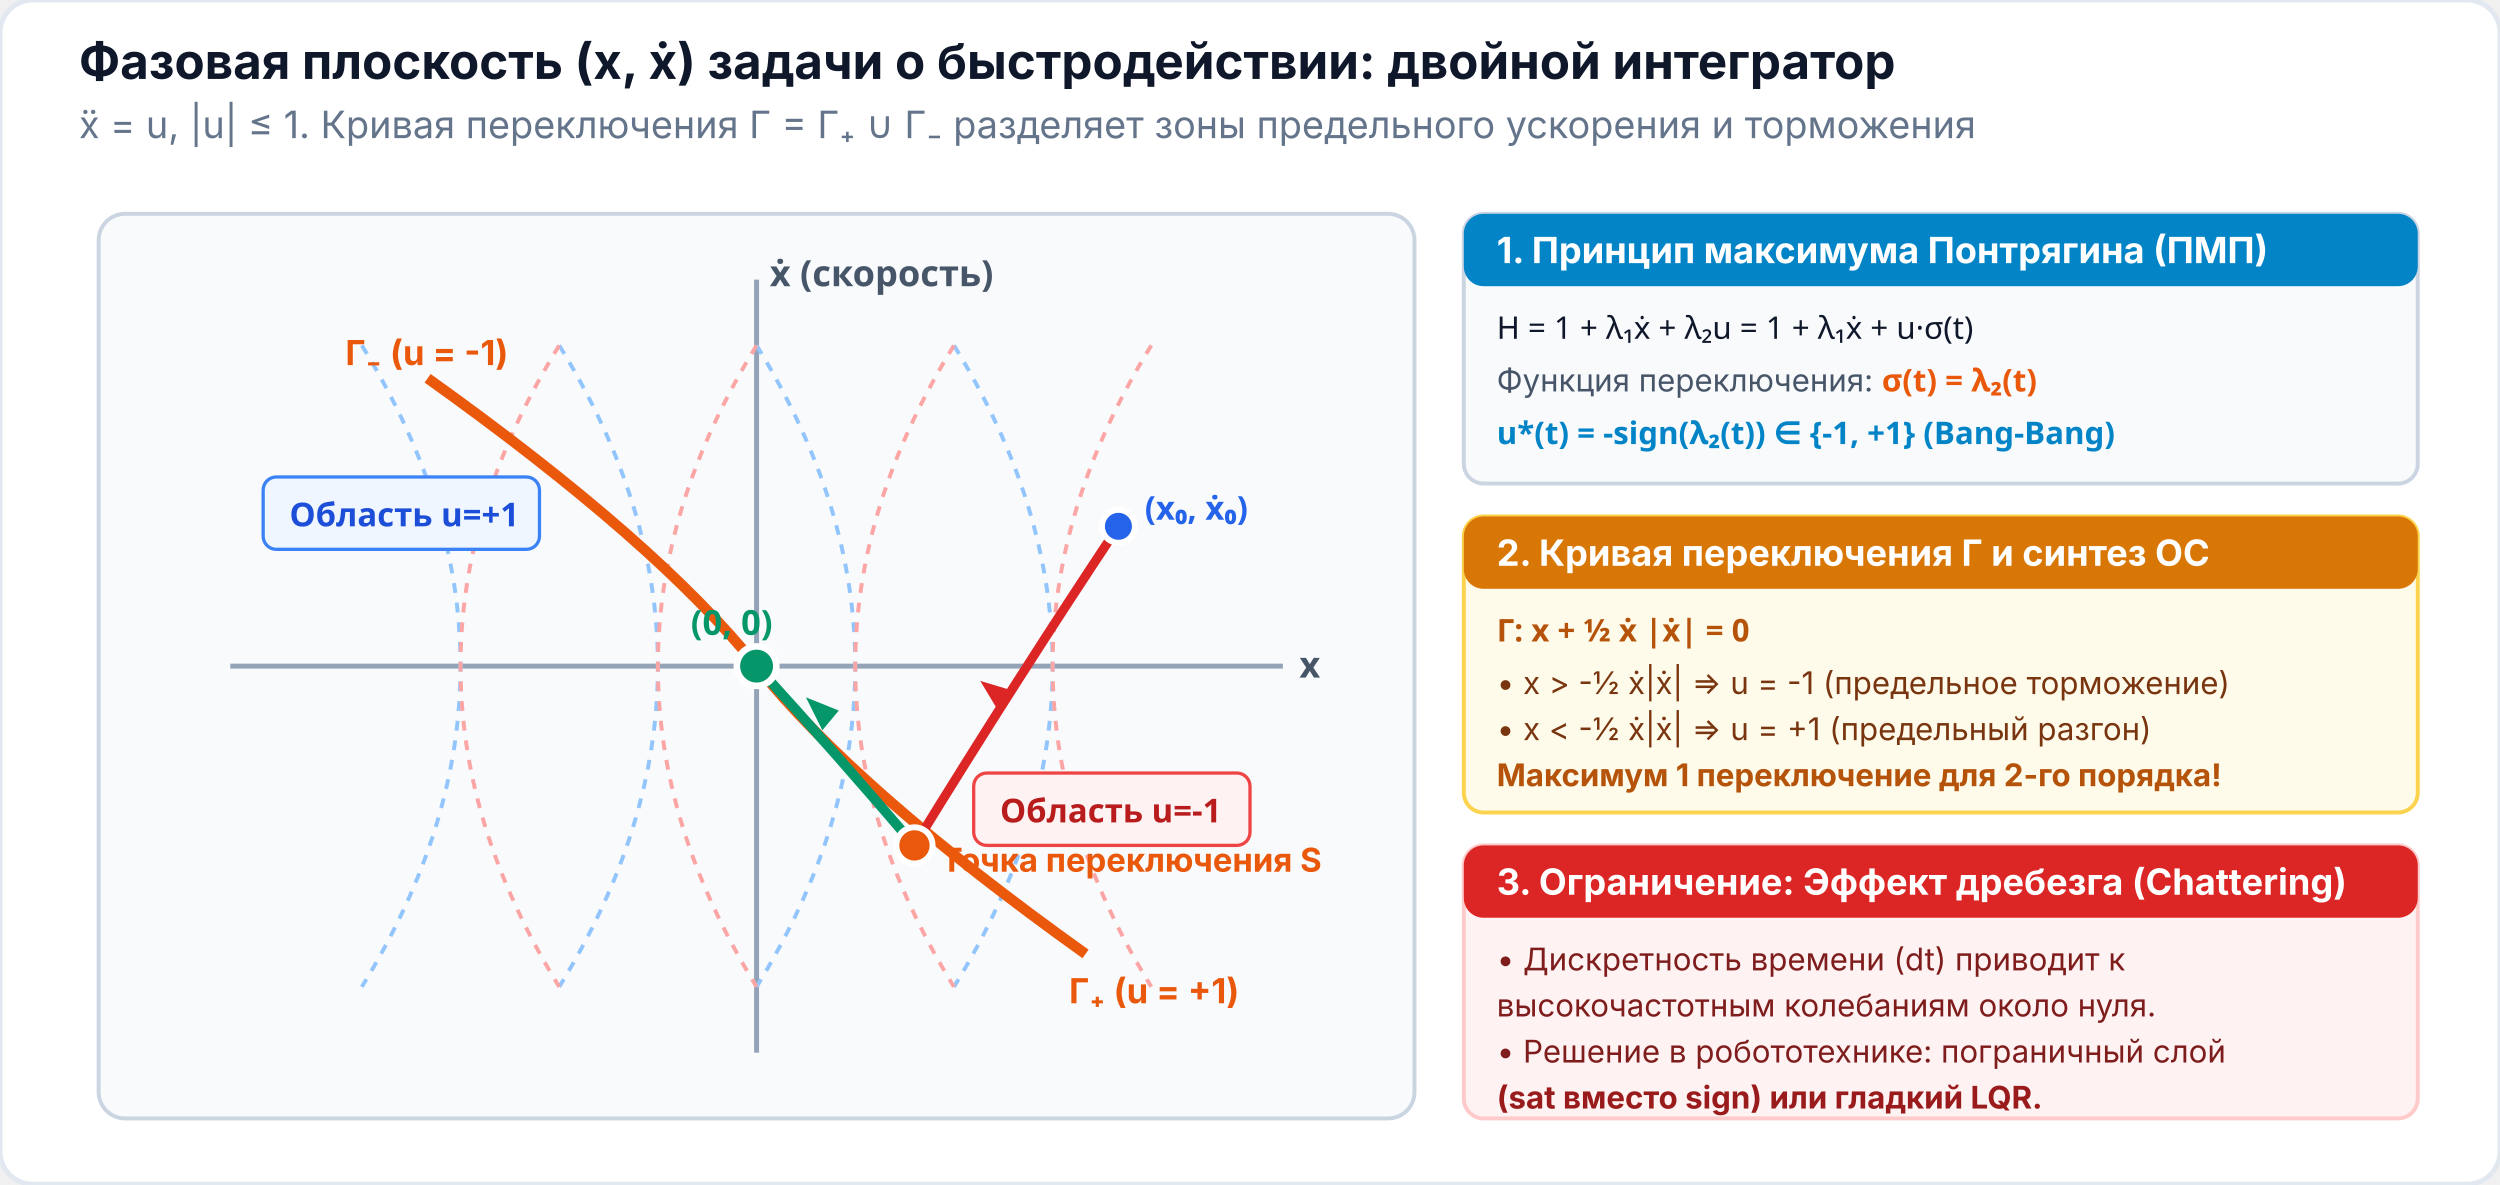
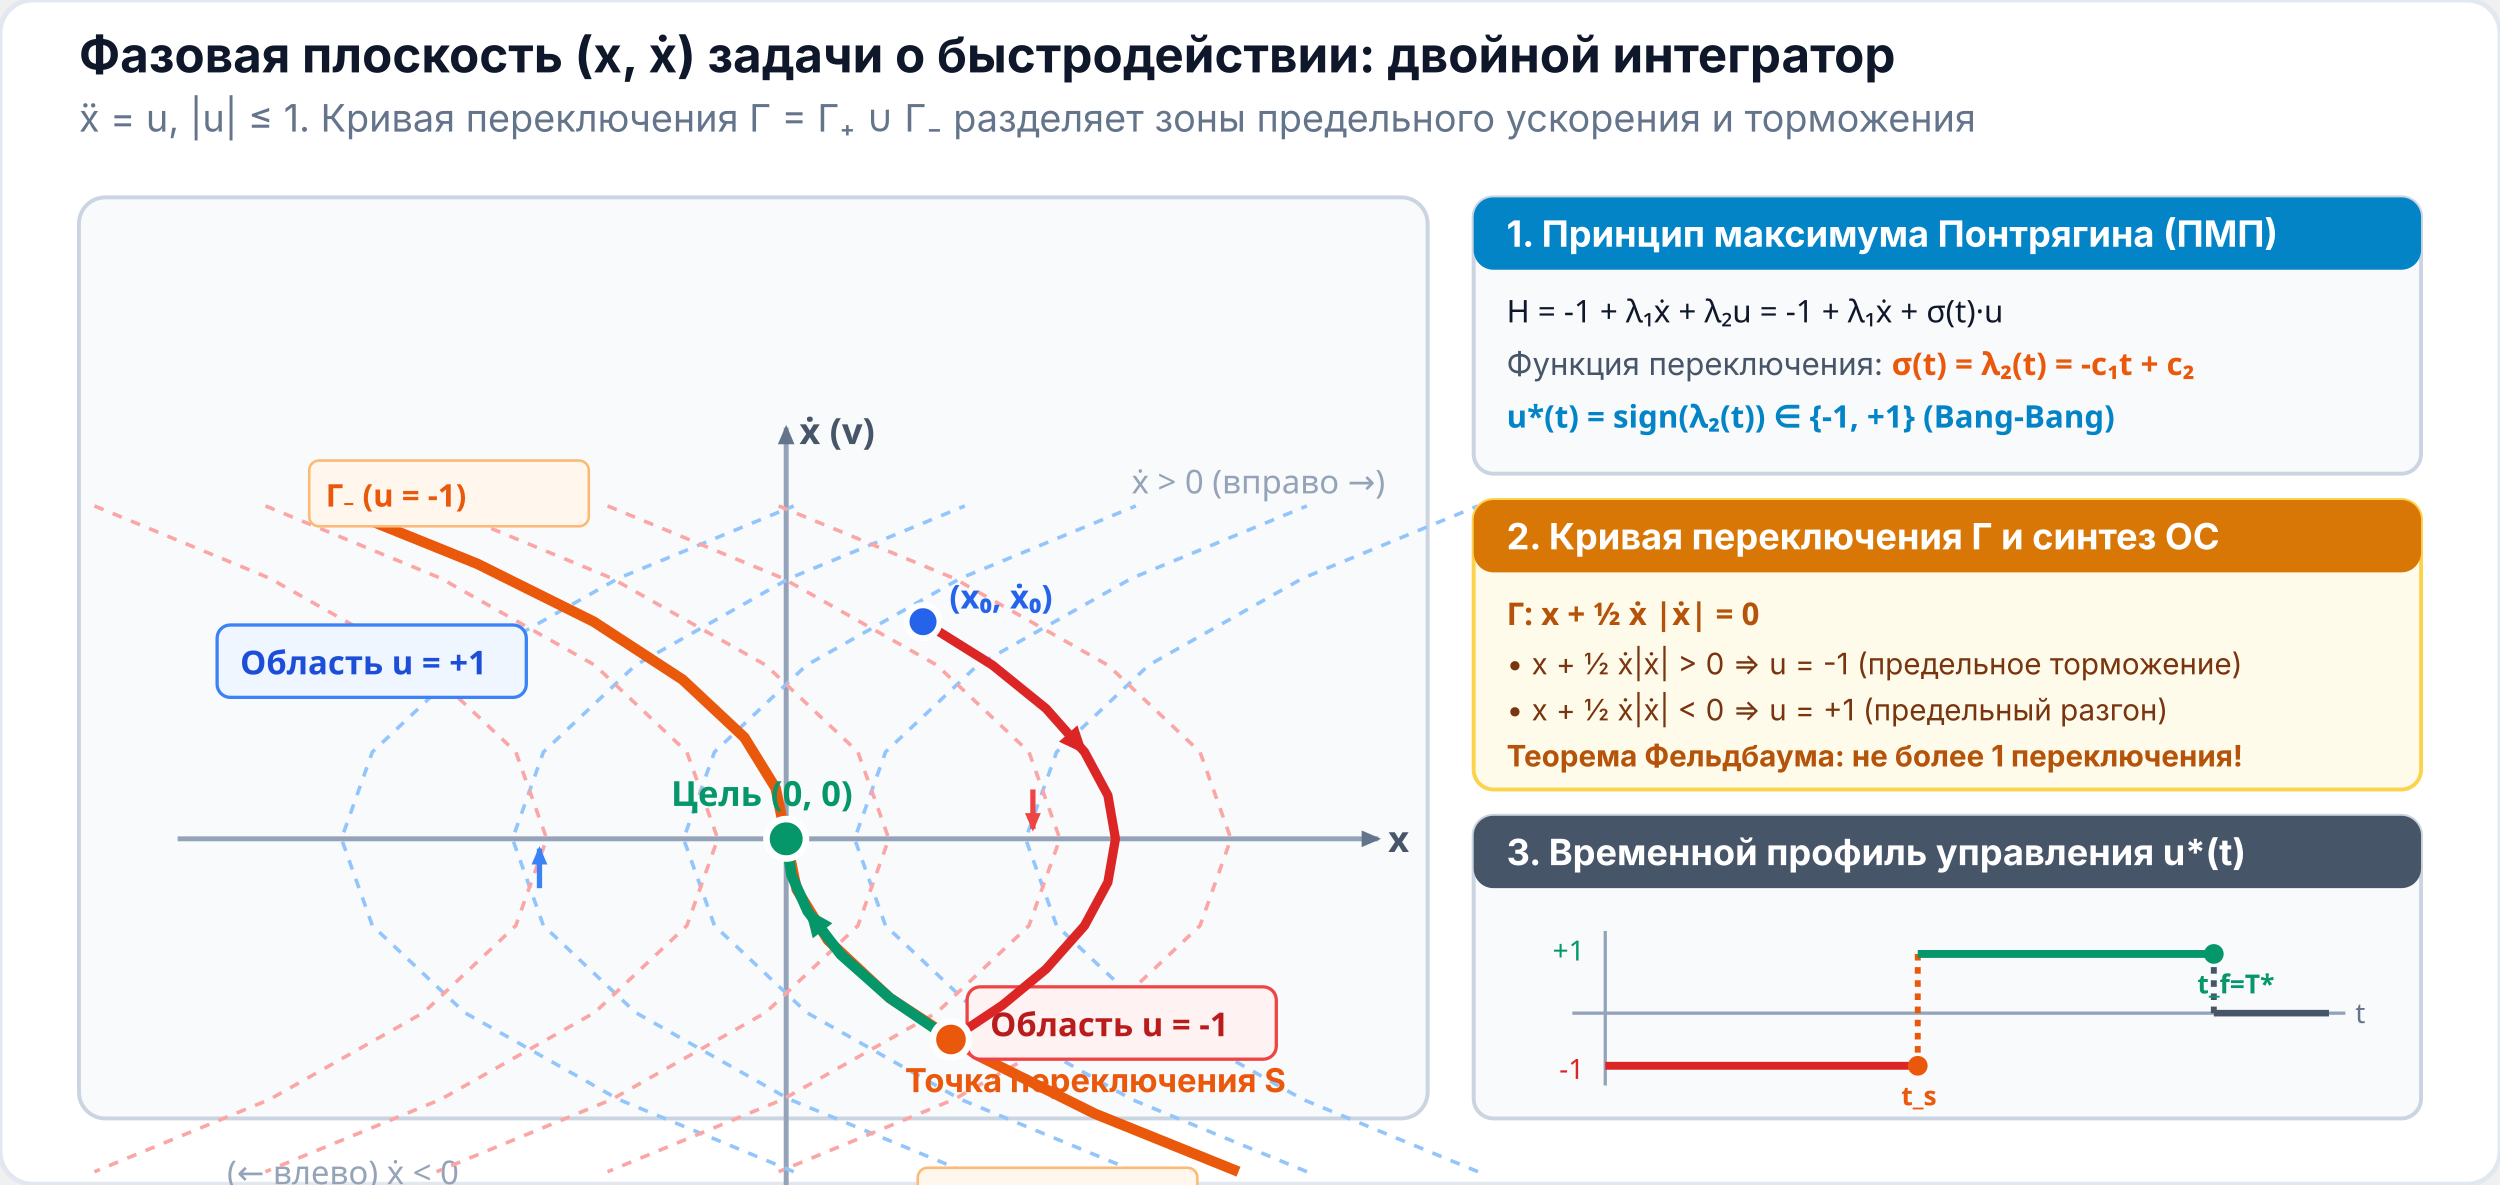
<svg xmlns="http://www.w3.org/2000/svg" viewBox="0 0 760 360" width="100%" height="100%">
+   <defs>
+     <marker id="arr-blue" viewBox="0 0 8 8" refX="6" refY="4" markerWidth="4" markerHeight="4" orient="auto">
+       <path d="M0,1 L7,4 L0,7 z" fill="#3b82f6" />
+     </marker>
+     <marker id="arr-red" viewBox="0 0 8 8" refX="6" refY="4" markerWidth="4" markerHeight="4" orient="auto">
+       <path d="M0,1 L7,4 L0,7 z" fill="#ef4444" />
+     </marker>
+     <marker id="arr-traj1" viewBox="0 0 8 8" refX="6" refY="4" markerWidth="5" markerHeight="5" orient="auto">
+       <path d="M0,1 L7,4 L0,7 z" fill="#dc2626" />
+     </marker>
+     <marker id="arr-traj2" viewBox="0 0 8 8" refX="6" refY="4" markerWidth="5" markerHeight="5" orient="auto">
+       <path d="M0,1 L7,4 L0,7 z" fill="#059669" />
+     </marker>
+     <marker id="arr-axis" viewBox="0 0 8 8" refX="6" refY="4" markerWidth="4.5" markerHeight="4.5" orient="auto">
+       <path d="M0,1 L7,4 L0,7 z" fill="#64748b" />
+     </marker>
+   </defs>
  <rect width="100%" height="100%" rx="10" fill="#ffffff" stroke="#e2e8f0" stroke-width="1.5" />
-   <g transform="translate(24, 24)">
+   <g transform="translate(24, 22)">
    <text x="0" y="0" font-family="Inter, sans-serif" font-size="15" font-weight="700" fill="#0f172a">Фазовая плоскость (x, ẋ) задачи о быстродействии: двойной интегратор</text>
    <text x="0" y="18" font-family="Inter, sans-serif" font-size="11.5" fill="#64748b">ẍ = u, |u| ≤ 1. Кривая переключения Г = Г₊ ∪ Г₋ разделяет зоны предельного ускорения и торможения</text>
  </g>
-   <g transform="translate(30, 65)">
-     <rect width="400" height="275" rx="8" fill="#f8fafc" stroke="#cbd5e1" stroke-width="1.2" />
-     <line x1="40" y1="137.5" x2="360" y2="137.5" stroke="#94a3b8" stroke-width="1.5" />
-     <line x1="200" y1="20" x2="200" y2="255" stroke="#94a3b8" stroke-width="1.5" />
-     <text x="365" y="141" font-family="JetBrains Mono" font-size="11" font-weight="700" fill="#475569">x</text>
-     <text x="204" y="22" font-family="JetBrains Mono" font-size="11" font-weight="700" fill="#475569">ẋ (скорость)</text>
-     <path d="M 80,40 Q 140,137.5 80,235" stroke="#93c5fd" stroke-width="1.2" stroke-dasharray="3,3" fill="none" />
-     <path d="M 140,40 Q 200,137.5 140,235" stroke="#93c5fd" stroke-width="1.2" stroke-dasharray="3,3" fill="none" />
-     <path d="M 200,40 Q 260,137.5 200,235" stroke="#93c5fd" stroke-width="1.2" stroke-dasharray="3,3" fill="none" />
-     <path d="M 260,40 Q 320,137.5 260,235" stroke="#93c5fd" stroke-width="1.2" stroke-dasharray="3,3" fill="none" />
-     <path d="M 140,40 Q 80,137.5 140,235" stroke="#fca5a5" stroke-width="1.2" stroke-dasharray="3,3" fill="none" />
-     <path d="M 200,40 Q 140,137.5 200,235" stroke="#fca5a5" stroke-width="1.2" stroke-dasharray="3,3" fill="none" />
-     <path d="M 260,40 Q 200,137.5 260,235" stroke="#fca5a5" stroke-width="1.2" stroke-dasharray="3,3" fill="none" />
-     <path d="M 320,40 Q 260,137.5 320,235" stroke="#fca5a5" stroke-width="1.2" stroke-dasharray="3,3" fill="none" />
-     <path d="M 100,50 Q 170,100 200,137.5 Q 230,175 300,225" stroke="#ea580c" stroke-width="3.2" fill="none" />
-     <text x="75" y="46" font-family="Inter" font-size="10.5" font-weight="700" fill="#ea580c">Г₋ (u = -1)</text>
-     <text x="295" y="240" font-family="Inter" font-size="10.5" font-weight="700" fill="#ea580c">Г₊ (u = +1)</text>
-     <rect x="50" y="80" width="84" height="22" rx="4" fill="#eff6ff" stroke="#3b82f6" stroke-width="1" />
-     <text x="58" y="95" font-family="JetBrains Mono" font-size="10" font-weight="700" fill="#1d4ed8">Область u=+1</text>
-     <rect x="266" y="170" width="84" height="22" rx="4" fill="#fef2f2" stroke="#ef4444" stroke-width="1" />
-     <text x="274" y="185" font-family="JetBrains Mono" font-size="10" font-weight="700" fill="#b91c1c">Область u=-1</text>
-     <path d="M 310,95 Q 280,140 248,192" stroke="#dc2626" stroke-width="2.8" fill="none" />
-     <polygon points="274,152 268,142 278,145" fill="#dc2626" />
-     <path d="M 248,192 Q 225,165 200,137.5" stroke="#059669" stroke-width="3" fill="none" />
-     <polygon points="220,157 215,147 225,151" fill="#059669" />
-     <circle cx="310" cy="95" r="5" fill="#2563eb" stroke="#ffffff" stroke-width="1.8" />
-     <text x="318" y="93" font-family="JetBrains Mono" font-size="10" font-weight="700" fill="#2563eb">(x₀, ẋ₀)</text>
-     <circle cx="248" cy="192" r="5.5" fill="#ea580c" stroke="#ffffff" stroke-width="1.8" />
-     <text x="256" y="200" font-family="Inter" font-size="10" font-weight="700" fill="#ea580c">Точка переключения S</text>
-     <circle cx="200" cy="137.5" r="6" fill="#059669" stroke="#ffffff" stroke-width="2" />
-     <text x="180" y="128" font-family="JetBrains Mono" font-size="10.5" font-weight="700" fill="#059669">(0, 0)</text>
+   <g transform="translate(24, 60)">
+     <rect width="410" height="280" rx="8" fill="#f8fafc" stroke="#cbd5e1" stroke-width="1.2" />
+     <text x="320" y="90" font-family="JetBrains Mono" font-size="10" fill="#94a3b8">ẋ &gt; 0 (вправо →)</text>
+     <text x="45" y="300" font-family="JetBrains Mono" font-size="10" fill="#94a3b8">(← влево) ẋ &lt; 0</text>
+     <line x1="30" y1="195" x2="395" y2="195" stroke="#94a3b8" stroke-width="1.5" marker-end="url(#arr-axis)" />
+     <line x1="215" y1="325" x2="215" y2="70" stroke="#94a3b8" stroke-width="1.5" marker-end="url(#arr-axis)" />
+     <text x="398" y="199" font-family="JetBrains Mono" font-size="11" font-weight="700" fill="#475569">x</text>
+     <text x="219" y="75" font-family="JetBrains Mono" font-size="11" font-weight="700" fill="#475569">ẋ (v)</text>
+     <path d="M 217.3,296.2 L 164.0,274.2 L 117.2,247.8 L 89.2,221.4 L 79.8,195.0 L 89.2,168.6 L 117.2,142.2 L 164.0,115.8 L 217.3,93.8" stroke="#93c5fd" stroke-width="1.1" stroke-dasharray="3,3" fill="none" />
+     <path d="M 269.3,296.2 L 216.0,274.2 L 169.2,247.8 L 141.2,221.4 L 131.8,195.0 L 141.2,168.6 L 169.2,142.2 L 216.0,115.8 L 269.3,93.8" stroke="#93c5fd" stroke-width="1.1" stroke-dasharray="3,3" fill="none" />
+     <path d="M 321.3,296.2 L 268.0,274.2 L 221.2,247.8 L 193.2,221.4 L 183.8,195.0 L 193.2,168.6 L 221.2,142.2 L 268.0,115.8 L 321.3,93.8" stroke="#93c5fd" stroke-width="1.1" stroke-dasharray="3,3" fill="none" />
+     <path d="M 373.3,296.2 L 320.0,274.2 L 273.2,247.8 L 245.2,221.4 L 235.8,195.0 L 245.2,168.6 L 273.2,142.2 L 320.0,115.8 L 373.3,93.8" stroke="#93c5fd" stroke-width="1.1" stroke-dasharray="3,3" fill="none" />
+     <path d="M 425.3,296.2 L 372.0,274.2 L 325.2,247.8 L 297.2,221.4 L 287.8,195.0 L 297.2,168.6 L 325.2,142.2 L 372.0,115.8 L 425.3,93.8" stroke="#93c5fd" stroke-width="1.1" stroke-dasharray="3,3" fill="none" />
+     <path d="M 4.7,93.8 L 58.0,115.8 L 104.8,142.2 L 132.8,168.6 L 142.2,195.0 L 132.8,221.4 L 104.8,247.8 L 58.0,274.2 L 4.7,296.2" stroke="#fca5a5" stroke-width="1.1" stroke-dasharray="3,3" fill="none" />
+     <path d="M 56.7,93.8 L 110.0,115.8 L 156.8,142.2 L 184.8,168.6 L 194.2,195.0 L 184.8,221.4 L 156.8,247.8 L 110.0,274.2 L 56.7,296.2" stroke="#fca5a5" stroke-width="1.1" stroke-dasharray="3,3" fill="none" />
+     <path d="M 108.7,93.8 L 162.0,115.8 L 208.8,142.2 L 236.8,168.6 L 246.2,195.0 L 236.8,221.4 L 208.8,247.8 L 162.0,274.2 L 108.7,296.2" stroke="#fca5a5" stroke-width="1.1" stroke-dasharray="3,3" fill="none" />
+     <path d="M 160.7,93.8 L 214.0,115.8 L 260.8,142.2 L 288.8,168.6 L 298.2,195.0 L 288.8,221.4 L 260.8,247.8 L 214.0,274.2 L 160.7,296.2" stroke="#fca5a5" stroke-width="1.1" stroke-dasharray="3,3" fill="none" />
+     <path d="M 212.7,93.8 L 266.0,115.8 L 312.8,142.2 L 340.8,168.6 L 350.2,195.0 L 340.8,221.4 L 312.8,247.8 L 266.0,274.2 L 212.7,296.2" stroke="#fca5a5" stroke-width="1.1" stroke-dasharray="3,3" fill="none" />
+     <line x1="140" y1="210" x2="140" y2="198" stroke="#3b82f6" stroke-width="1.6" marker-end="url(#arr-blue)" />
+     <line x1="290" y1="180" x2="290" y2="192" stroke="#ef4444" stroke-width="1.6" marker-end="url(#arr-red)" />
+     <path d="M 77.5,93.8 L 121.1,111.4 L 156.5,129.0 L 183.5,146.6 L 202.3,164.2 L 211.8,179.6 L 215.0,195.0" stroke="#ea580c" stroke-width="3.2" fill="none" />
+     <path d="M 352.5,296.2 L 308.9,278.6 L 273.5,261.0 L 246.5,243.4 L 227.7,225.8 L 218.2,210.4 L 215.0,195.0" stroke="#ea580c" stroke-width="3.2" fill="none" />
+     <rect x="70" y="80" width="85" height="20" rx="3" fill="#fff7ed" stroke="#fdba74" stroke-width="0.8" />
+     <text x="75" y="94" font-family="JetBrains Mono" font-size="9.5" font-weight="700" fill="#ea580c">Г₋ (u = -1)</text>
+     <rect x="255" y="295" width="85" height="20" rx="3" fill="#fff7ed" stroke="#fdba74" stroke-width="0.8" />
+     <text x="260" y="309" font-family="JetBrains Mono" font-size="9.5" font-weight="700" fill="#ea580c">Г₊ (u = +1)</text>
+     <rect x="42" y="130" width="94" height="22" rx="4" fill="#eff6ff" stroke="#3b82f6" stroke-width="1" />
+     <text x="49" y="145" font-family="JetBrains Mono" font-size="10" font-weight="700" fill="#1d4ed8">Область u = +1</text>
+     <rect x="270" y="240" width="94" height="22" rx="4" fill="#fef2f2" stroke="#ef4444" stroke-width="1" />
+     <text x="277" y="255" font-family="JetBrains Mono" font-size="10" font-weight="700" fill="#b91c1c">Область u = -1</text>
+     <path d="M 256.6,129.0 L 277.7,142.2 L 294.0,155.4 L 305.7,168.6 L 312.8,181.8 L 315.1,195.0 L 312.8,208.2 L 305.7,221.4 L 294.0,234.6 L 280.7,245.6 L 265.1,256.0" stroke="#dc2626" stroke-width="2.8" fill="none" />
+     <line x1="294.0" y1="155.4" x2="305.7" y2="168.6" stroke="#dc2626" stroke-width="2" marker-end="url(#arr-traj1)" />
+     <path d="M 265.0,256.0 L 246.5,243.4 L 231.6,230.2 L 221.5,217.0 L 216.6,206.0 L 215.0,195.0" stroke="#059669" stroke-width="3.2" fill="none" />
+     <line x1="231.6" y1="230.2" x2="221.5" y2="217.0" stroke="#059669" stroke-width="2" marker-end="url(#arr-traj2)" />
+     <circle cx="256.6" cy="129.0" r="5" fill="#2563eb" stroke="#ffffff" stroke-width="1.8" />
+     <text x="264.6" y="125.0" font-family="JetBrains Mono" font-size="10" font-weight="700" fill="#2563eb">(x₀, ẋ₀)</text>
+     <circle cx="265.1" cy="256.0" r="5.5" fill="#ea580c" stroke="#ffffff" stroke-width="2" />
+     <text x="251.1" y="272.0" font-family="Inter" font-size="10" font-weight="700" fill="#ea580c">Точка переключения S</text>
+     <circle cx="215.0" cy="195.0" r="6" fill="#059669" stroke="#ffffff" stroke-width="2" />
+     <text x="180.0" y="185.0" font-family="JetBrains Mono" font-size="10.5" font-weight="700" fill="#059669">Цель (0, 0)</text>
  </g>
-   <g transform="translate(445, 65)">
-     <rect width="290" height="82" rx="6" fill="#f8fafc" stroke="#cbd5e1" stroke-width="1.2" />
-     <rect width="290" height="22" rx="6" fill="#0284c7" />
+   <g transform="translate(448, 60)">
+     <rect width="288" height="84" rx="6" fill="#f8fafc" stroke="#cbd5e1" stroke-width="1.2" />
+     <rect width="288" height="22" rx="6" fill="#0284c7" />
    <text x="10" y="15" font-family="Inter" font-size="11" font-weight="700" fill="#ffffff">1. Принцип максимума Понтрягина (ПМП)</text>
-     <text x="10" y="38" font-family="JetBrains Mono" font-size="9.5" fill="#0f172a">H = 1 + λ₁ẋ + λ₂u = 1 + λ₁ẋ + u·σ(t)</text>
-     <text x="10" y="54" font-family="Inter" font-size="9.5" fill="#475569">Функция переключения: <tspan font-family="JetBrains Mono" font-weight="700" fill="#ea580c">σ(t) = λ₂(t)</tspan>
+     <text x="10" y="38" font-family="JetBrains Mono" font-size="9.5" fill="#0f172a">H = -1 + λ₁ẋ + λ₂u = -1 + λ₁ẋ + σ(t)·u</text>
+     <text x="10" y="54" font-family="Inter" font-size="9.5" fill="#475569">Функция переключения: <tspan font-family="JetBrains Mono" font-weight="700" fill="#ea580c">σ(t) = λ₂(t) = -c₁t + c₂</tspan>
    </text>
-     <text x="10" y="70" font-family="JetBrains Mono" font-size="9.5" font-weight="700" fill="#0284c7">u*(t) = -sign(λ₂(t)) ∈ {-1, +1} (Bang-Bang)</text>
+     <text x="10" y="70" font-family="JetBrains Mono" font-size="9.5" font-weight="700" fill="#0284c7">u*(t) = sign(λ₂(t)) ∈ {-1, +1} (Bang-Bang)</text>
    <g transform="translate(0, 92)">
-       <rect width="290" height="90" rx="6" fill="#fffbeb" stroke="#fcd34d" stroke-width="1.2" />
-       <rect width="290" height="22" rx="6" fill="#d97706" />
+       <rect width="288" height="88" rx="6" fill="#fffbeb" stroke="#fcd34d" stroke-width="1.2" />
+       <rect width="288" height="22" rx="6" fill="#d97706" />
      <text x="10" y="15" font-family="Inter" font-size="11" font-weight="700" fill="#ffffff">2. Кривая переключения Г и синтез ОС</text>
      <text x="10" y="38" font-family="JetBrains Mono" font-size="9.5" font-weight="700" fill="#b45309">Г: x + ½ ẋ |ẋ| = 0</text>
-       <text x="10" y="54" font-family="Inter" font-size="9.5" fill="#78350f">• x &gt; -½ ẋ|ẋ| ⇒ u = -1 (предельное торможение)</text>
-       <text x="10" y="68" font-family="Inter" font-size="9.5" fill="#78350f">• x &lt; -½ ẋ|ẋ| ⇒ u = +1 (предельный разгон)</text>
-       <text x="10" y="82" font-family="Inter" font-size="9.5" font-weight="700" fill="#b45309">Максимум 1 переключение для 2-го порядка!</text>
+       <text x="10" y="53" font-family="Inter" font-size="9" fill="#78350f">• x + ½ ẋ|ẋ| &gt; 0 ⇒ u = -1 (предельное торможение)</text>
+       <text x="10" y="67" font-family="Inter" font-size="9" fill="#78350f">• x + ½ ẋ|ẋ| &lt; 0 ⇒ u = +1 (предельный разгон)</text>
+       <text x="10" y="81" font-family="Inter" font-size="9" font-weight="700" fill="#b45309">Теорема Фельдбаума: не более 1 переключения!</text>
    </g>
-     <g transform="translate(0, 192)">
-       <rect width="290" height="83" rx="6" fill="#fef2f2" stroke="#fecaca" stroke-width="1.2" />
-       <rect width="290" height="22" rx="6" fill="#dc2626" />
-       <text x="10" y="15" font-family="Inter" font-size="11" font-weight="700" fill="#ffffff">3. Ограничение: Эффект дребезга (Chattering)</text>
-       <text x="10" y="38" font-family="Inter" font-size="9.5" fill="#7f1d1d">• Дискретность времени (dt) приводит к</text>
-       <text x="10" y="52" font-family="Inter" font-size="9.5" fill="#7f1d1d">  высокочастотным колебаниям около нуля.</text>
-       <text x="10" y="66" font-family="Inter" font-size="9.5" fill="#7f1d1d">• Решение в робототехнике: пограничный слой</text>
-       <text x="10" y="80" font-family="Inter" font-size="9.5" font-weight="700" fill="#991b1b">  (sat вместо sign) или гладкий LQR.</text>
+     <g transform="translate(0, 188)">
+       <rect width="288" height="92" rx="6" fill="#f8fafc" stroke="#cbd5e1" stroke-width="1.2" />
+       <rect width="288" height="22" rx="6" fill="#475569" />
+       <text x="10" y="15" font-family="Inter" font-size="11" font-weight="700" fill="#ffffff">3. Временной профиль управления u*(t)</text>
+       <g transform="translate(20, 30)">
+         <line x1="10" y1="30" x2="245" y2="30" stroke="#94a3b8" stroke-width="1" />
+         <line x1="20" y1="5" x2="20" y2="52" stroke="#94a3b8" stroke-width="1" />
+         <text x="248" y="33" font-family="JetBrains Mono" font-size="8.5" fill="#64748b">t</text>
+         <text x="4" y="14" font-family="JetBrains Mono" font-size="8.5" fill="#059669">+1</text>
+         <text x="6" y="50" font-family="JetBrains Mono" font-size="8.5" fill="#dc2626">-1</text>
+         <line x1="20" y1="46" x2="115" y2="46" stroke="#dc2626" stroke-width="2.4" />
+         <line x1="115" y1="46" x2="115" y2="12" stroke="#ea580c" stroke-width="1.8" stroke-dasharray="2,2" />
+         <line x1="115" y1="12" x2="205" y2="12" stroke="#059669" stroke-width="2.4" />
+         <line x1="205" y1="12" x2="205" y2="30" stroke="#475569" stroke-width="1.8" stroke-dasharray="2,2" />
+         <line x1="205" y1="30" x2="240" y2="30" stroke="#475569" stroke-width="2" />
+         <circle cx="115" cy="46" r="3" fill="#ea580c" />
+         <text x="110" y="58" font-family="JetBrains Mono" font-size="8" font-weight="700" fill="#ea580c">t_s</text>
+         <circle cx="205" cy="12" r="3" fill="#059669" />
+         <text x="200" y="24" font-family="JetBrains Mono" font-size="8" font-weight="700" fill="#059669">t_f=T*</text>
+       </g>
    </g>
  </g>
</svg>
